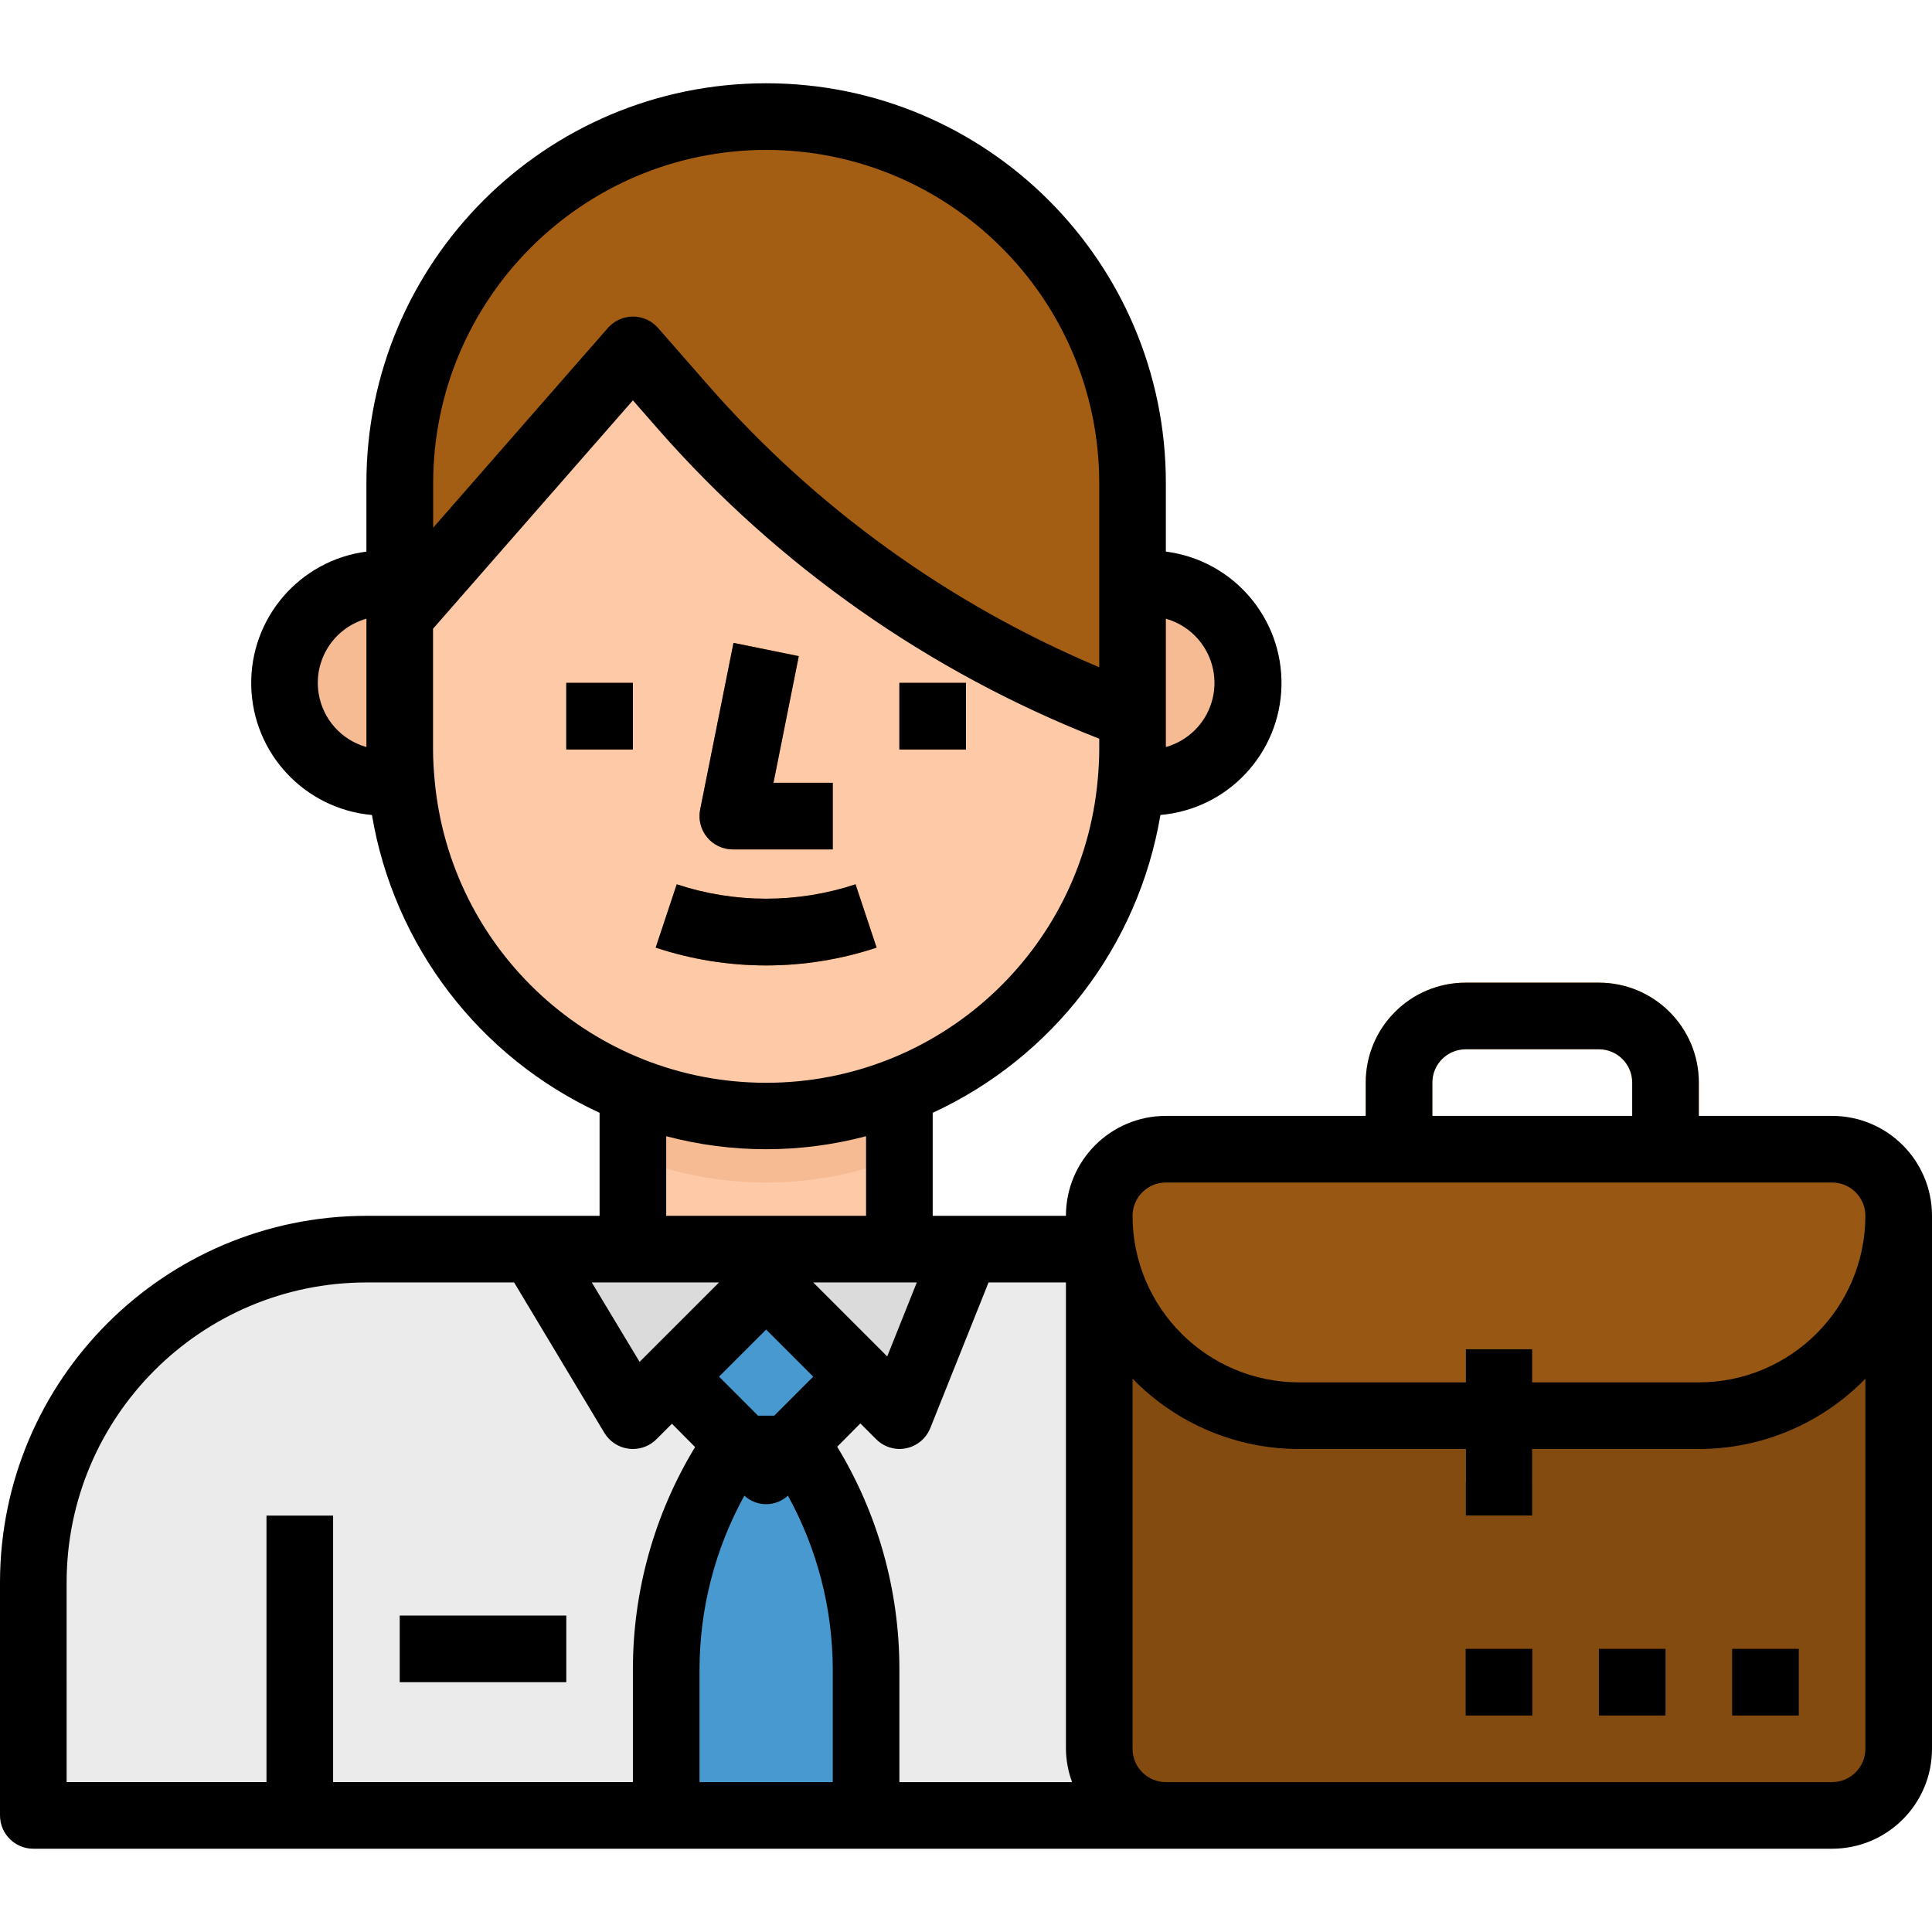
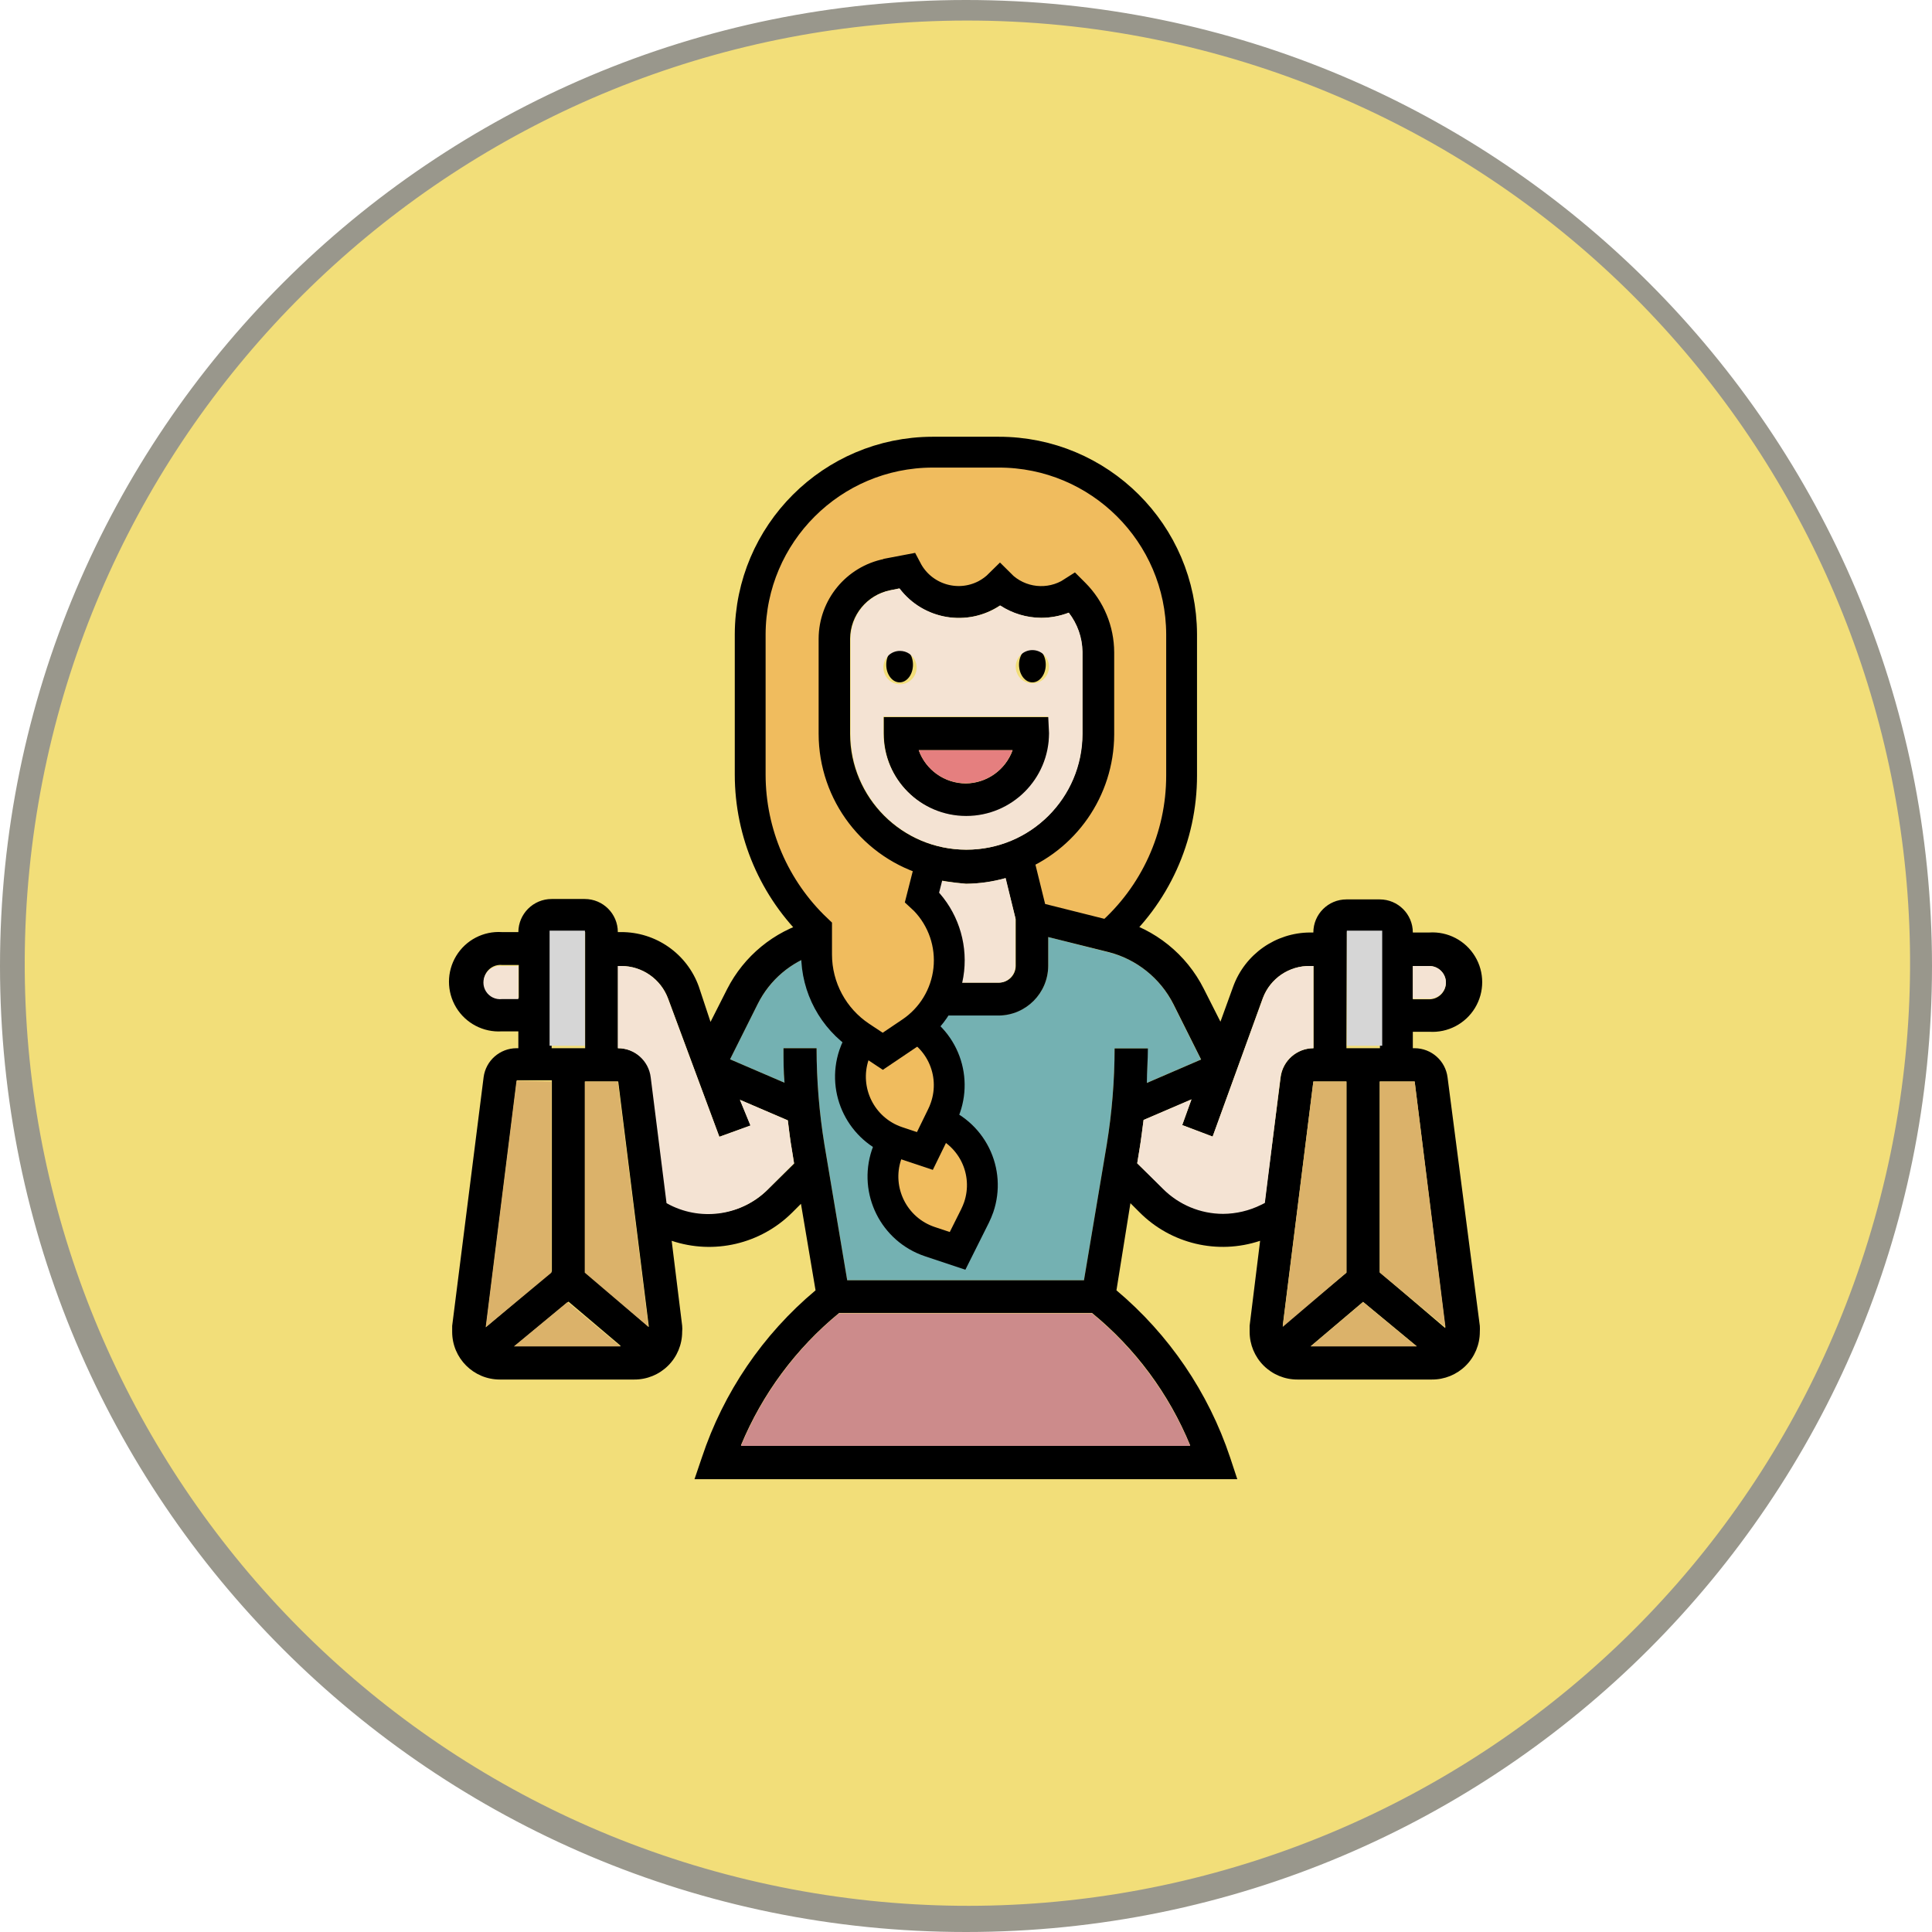
- <svg xmlns="http://www.w3.org/2000/svg" height="464pt" viewBox="0 -20 464 464" width="464pt">
-   <path d="m152 232h64v48h-64zm0 0" fill="#fdc9a6" />
-   <path d="m152 257.91c20.562 8.121 43.438 8.121 64 0v-25.91h-64zm0 0" fill="#f6bb92" />
-   <path d="m96 120h-3.672c-13.254 0-24 10.746-24 24s10.746 24 24 24h4.07c-.23-2.641 15.602-5.297 15.602-8zm0 0" fill="#f6bb92" />
-   <path d="m275.672 120h-3.672l-8 40c0 2.703 7.832 5.359 7.602 8h4.07c13.254 0 24-10.746 24-24s-10.746-24-24-24zm0 0" fill="#f6bb92" />
-   <path d="m184 248c-48.602 0-88-39.398-88-88v-64l80-64 96 64v64c0 48.602-39.398 88-88 88zm0 0" fill="#fdc9a6" />
-   <path d="m408 264h-16v-24c0-4.418-3.582-8-8-8h-32c-4.418 0-8 3.582-8 8v24h-16v-24c0-13.254 10.746-24 24-24h32c13.254 0 24 10.746 24 24zm0 0" fill="#f3af3e" />
-   <g fill="#a45e14">
-     <path d="m96 128 56-64 12.145 13.871c28.797 32.91 65.305 58.168 106.254 73.512l1.602.617v-56c0-48.602-39.398-88-88-88s-88 39.398-88 88zm0 0" />
-     <path d="m136 144h16v16h-16zm0 0" />
-     <path d="m216 144h16v16h-16zm0 0" />
-     <path d="m200 184h-24c-2.402 0-4.68-1.078-6.199-2.941-1.52-1.859-2.121-4.305-1.641-6.66l8-40 15.68 3.137-6.078 30.465h14.238zm0 0" />
-     <path d="m184 211.863c-9.016.012-17.973-1.434-26.527-4.277l5.055-15.203c13.945 4.609 29 4.609 42.945 0l5.055 15.203c-8.555 2.844-17.512 4.289-26.527 4.277zm0 0" />
+ <svg xmlns="http://www.w3.org/2000/svg" viewBox="0 0 94 94">
+   <defs>
+     <style>.cls-1{fill:#f2de79;}.cls-2{fill:#99978c;}.cls-3{fill:#74b1b2;}.cls-4{fill:#f4e3d3;}.cls-5{fill:#e57f7f;}.cls-6{fill:#d6d6d6;}.cls-7{fill:#cc8b8b;}.cls-8{fill:#dbb26a;}.cls-9{fill:#f0bc5e;stroke:#000;stroke-width:1.5px;}</style>
+   </defs>
+   <g id="圖層_2" data-name="圖層 2">
+     <g id="圖層_2-2" data-name="圖層 2">
+       <g id="Group_252" data-name="Group 252">
+         <g id="Path_7113-2" data-name="Path 7113-2">
+           <path class="cls-1" d="M47,93.5a46.3,46.3,0,1,1,18.1-3.65A46.27,46.27,0,0,1,47,93.5Z" />
+           <path class="cls-2" d="M47,1A45.86,45.86,0,1,0,64.9,4.61,45.83,45.83,0,0,0,47,1m0-1A47,47,0,1,1,0,47,47,47,0,0,1,47,0Z" />
+         </g>
+         <g id="Group_253" data-name="Group 253">
+           <g id="customer">
+             <g id="Group_246" data-name="Group 246">
+               <g id="Group_245" data-name="Group 245">
+                 <ellipse id="Ellipse_46" data-name="Ellipse 46" cx="43.77" cy="32.34" rx="0.65" ry="0.86" />
+                 <ellipse id="Ellipse_47" data-name="Ellipse 47" cx="50.23" cy="32.34" rx="0.65" ry="0.86" />
+                 <path id="Path_7115" data-name="Path 7115" d="M43,34.89v.81a4,4,0,0,0,8.06,0h0v-.81Zm4,3.23A2.45,2.45,0,0,1,44.7,36.5h4.57A2.46,2.46,0,0,1,47,38.12Z" />
+                 <path id="Path_7116" data-name="Path 7116" class="cls-3" d="M55.79,52.69c0-.55.05-1.12.05-1.68H54.23a29.22,29.22,0,0,1-.38,4.67l-1.11,6.61H41.22l-1.11-6.61A29.22,29.22,0,0,1,39.73,51H38.12c0,.55,0,1.12.05,1.68l-2.65-1.14,1.35-2.7a4.87,4.87,0,0,1,2.86-2.44l2.44,3h6.42A2.43,2.43,0,0,0,51,47V45.59l2.93.74a4.82,4.82,0,0,1,3.15,2.52l1.35,2.7Z" />
+                 <path id="Path_7117" data-name="Path 7117" d="M70.43,52.42A1.62,1.62,0,0,0,68.83,51h-.09V50.2h.8a2.42,2.42,0,1,0,0-4.83h-.8a1.61,1.61,0,0,0-1.61-1.61H65.51a1.61,1.61,0,0,0-1.61,1.61h-.16A4,4,0,0,0,60,48l-.62,1.71-.81-1.6a6.51,6.51,0,0,0-4.2-3.38l-3.46-.86-.46-1.82a7.26,7.26,0,0,0,3.82-6.38v-4a4.83,4.83,0,0,0-.92-2.83l.69-.68-1.14-1.14-.78.78a2,2,0,0,1-3.48-1.45V25.22H47V26.4a3.55,3.55,0,0,0,.51,1.83,2,2,0,0,1-2.72-.91,2.1,2.1,0,0,1-.21-.92V25.22H43V26.4a4.51,4.51,0,0,0,.07.73H43a4,4,0,0,0-3.23,3.94V35.7c0,3.33,5.33,7,5.33,7A13.64,13.64,0,0,0,47,43a7.3,7.3,0,0,0,1.92-.27l.5,2V47a.82.82,0,0,1-.81.81h-6c-.14.58-.42,1.6-.42,1.6H48.6A2.43,2.43,0,0,0,51,47V45.59l2.93.73a4.9,4.9,0,0,1,3.16,2.53l1.35,2.7L55.8,52.69c0-.55.05-1.12.05-1.68H54.23a29.22,29.22,0,0,1-.38,4.67l-1.11,6.61H41.22l-1.11-6.61A29.22,29.22,0,0,1,39.73,51H38.12c0,.55,0,1.12.05,1.68l-2.65-1.14,1.35-2.7a4.79,4.79,0,0,1,2.86-2.43V45.21c-.12-.12-.23-.25-.35-.38a6.48,6.48,0,0,0-4,3.29l-.81,1.6L34,48a4,4,0,0,0-3.79-2.65h-.15a1.61,1.61,0,0,0-1.61-1.61H26.84a1.62,1.62,0,0,0-1.62,1.61h-.8a2.42,2.42,0,1,0,0,4.83h.8V51h-.09a1.62,1.62,0,0,0-1.6,1.41L22,64.51c0,.1,0,.2,0,.29a2.32,2.32,0,0,0,2.32,2.32h6.54a2.32,2.32,0,0,0,2.33-2.32,1.51,1.51,0,0,0,0-.3l-.51-4.13A5.73,5.73,0,0,0,38.54,59l.43-.43.71,4.21a18,18,0,0,0-5.53,8.13l-.36,1.06H60.2l-.35-1.06a18.11,18.11,0,0,0-5.53-8.13L55,58.54l.43.43a5.72,5.72,0,0,0,5.88,1.4l-.51,4.13c0,.1,0,.2,0,.3a2.32,2.32,0,0,0,2.33,2.32h6.53A2.32,2.32,0,0,0,72,64.8a2.64,2.64,0,0,0,0-.29ZM68.74,47h.8a.81.81,0,0,1,0,1.62h-.8ZM47,41.34a5.65,5.65,0,0,1-5.64-5.64V31.08a2.43,2.43,0,0,1,1.94-2.36l.45-.09a3.63,3.63,0,0,0,4.9.83,3.65,3.65,0,0,0,2,.6A3.74,3.74,0,0,0,52,29.81a3.23,3.23,0,0,1,.66,1.92v4A5.65,5.65,0,0,1,47,41.34Zm-20.14,4h1.61V51H26.84Zm-2.42,3.22a.81.81,0,1,1,0-1.61h.8v1.61Zm-.79,16,1.5-12h1.7v9.3Zm1.4.93,2.61-2.16,2.55,2.16Zm3.42-3.6V52.62h1.61l1.49,11.94Zm8.94-4.07a4,4,0,0,1-2.93,1.22,4.22,4.22,0,0,1-1.85-.43l-.17-.09-.77-6.12A1.62,1.62,0,0,0,30.07,51V47h.16a2.43,2.43,0,0,1,2.28,1.59L35,55.31l1.52-.55L36,53.51l2.33,1c.06.48.12,1,.2,1.44l.11.66Zm20.52,12.5H36.05a16.47,16.47,0,0,1,4.78-6.44h12.3a16.31,16.31,0,0,1,4.78,6.45Zm7.6-25h1.61V51H65.51Zm-4,13.18-.17.09a4.23,4.23,0,0,1-1.85.44,4.12,4.12,0,0,1-2.93-1.22L55.33,56.6l.11-.67c.08-.47.14-1,.2-1.44l2.33-1-.45,1.25L59,55.3l2.44-6.74A2.41,2.41,0,0,1,63.75,47h.16v4a1.62,1.62,0,0,0-1.6,1.41Zm.88,6L63.9,52.62h1.61v9.3Zm1.36,1,2.55-2.16,2.61,2.16Zm3.36-3.6V52.62h1.7l1.49,12Z" />
+                 <path id="Path_7118" data-name="Path 7118" class="cls-4" d="M49.4,44.66V47a.82.82,0,0,1-.81.81h-6l2.47-5.1A13.84,13.84,0,0,0,47,43a7.44,7.44,0,0,0,1.93-.28Z" />
+                 <path id="Path_7119" data-name="Path 7119" class="cls-4" d="M52,29.81a3.82,3.82,0,0,1-1.33.25,3.7,3.7,0,0,1-2-.6,3.63,3.63,0,0,1-4.9-.83l-.44.09a2.42,2.42,0,0,0-1.94,2.37V35.7a5.64,5.64,0,0,0,11.28,0v-4A3.16,3.16,0,0,0,52,29.81Zm-8.21,1.86a.81.81,0,1,1-.81.8h0a.8.8,0,0,1,.81-.8Zm7.25,4a4,4,0,0,1-8.06,0v-.81H51Zm-.81-2.42a.81.81,0,1,1,.81-.81h0a.81.81,0,0,1-.81.81Z" />
+                 <path id="Path_7120" data-name="Path 7120" class="cls-5" d="M49.26,36.5a2.42,2.42,0,0,1-4.56,0Z" />
+                 <path id="Path_7121" data-name="Path 7121" class="cls-4" d="M70.35,47.79a.8.8,0,0,1-.81.8h-.8V47h.8A.81.81,0,0,1,70.35,47.79Z" />
+                 <path id="Path_7122" data-name="Path 7122" class="cls-4" d="M63.9,47v4a1.62,1.62,0,0,0-1.6,1.41l-.76,6.12-.18.09a4.23,4.23,0,0,1-1.85.44,4.14,4.14,0,0,1-2.93-1.22L55.33,56.6l.11-.67c.08-.47.14-1,.2-1.44l2.33-1-.45,1.25L59,55.3l2.45-6.74A2.4,2.4,0,0,1,63.75,47h.15Z" />
+                 <path id="Path_7123" data-name="Path 7123" class="cls-4" d="M38.63,56.6l-1.25,1.25a4.12,4.12,0,0,1-4.78.78l-.17-.09-.77-6.12A1.61,1.61,0,0,0,30.06,51V47h.16a2.43,2.43,0,0,1,2.28,1.59L35,55.31l1.51-.55L36,53.51l2.33,1c.06.48.12,1,.2,1.44Z" />
+                 <path id="Path_7124" data-name="Path 7124" class="cls-4" d="M25.22,47v1.61h-.8a.81.81,0,1,1,0-1.61h.8Z" />
+                 <rect id="Rectangle_134" data-name="Rectangle 134" class="cls-6" x="26.74" y="45.28" width="1.72" height="5.6" />
+                 <rect id="Rectangle_135" data-name="Rectangle 135" class="cls-6" x="65.53" y="45.28" width="1.72" height="5.6" />
+                 <path id="Path_7125" data-name="Path 7125" class="cls-7" d="M57.91,70.35H36.05a16.57,16.57,0,0,1,4.77-6.45H53.13A16.5,16.5,0,0,1,57.91,70.35Z" />
+                 <path id="Path_7126" data-name="Path 7126" class="cls-8" d="M68.93,65.51H63.77l2.55-2.16Z" />
+                 <path id="Path_7127" data-name="Path 7127" class="cls-8" d="M70.33,64.58l-3.2-2.66v-9.3h1.7Z" />
+                 <path id="Path_7128" data-name="Path 7128" class="cls-8" d="M65.51,52.62v9.3l-3.1,2.64L63.9,52.62Z" />
+                 <path id="Path_7129" data-name="Path 7129" class="cls-8" d="M30.19,65.51H25l2.61-2.16Z" />
+                 <path id="Path_7130" data-name="Path 7130" class="cls-8" d="M26.83,52.62v9.3l-3.2,2.66,1.5-12Z" />
+                 <path id="Path_7131" data-name="Path 7131" class="cls-8" d="M31.55,64.56l-3.1-2.64v-9.3h1.61Z" />
+               </g>
+             </g>
+             <g id="Group_250" data-name="Group 250">
+               <g id="Group_247" data-name="Group 247">
+                 <path id="Path_7132" data-name="Path 7132" class="cls-9" d="M46.59,60.86l-1.35-.45a3.34,3.34,0,0,1-2.11-4.22,3.38,3.38,0,0,1,.18-.44l.86-1.7,1.35.46a3.32,3.32,0,0,1,2.1,4.22,3.93,3.93,0,0,1-.18.43Z" />
+               </g>
+               <g id="Group_249" data-name="Group 249">
+                 <g id="Group_248" data-name="Group 248">
+                   <path id="Path_7133" data-name="Path 7133" class="cls-9" d="M45,56l-1.35-.45a3.34,3.34,0,0,1-2.1-4.22,3.25,3.25,0,0,1,.18-.43l.86-1.7,1.35.45A3.33,3.33,0,0,1,46,53.89a3.25,3.25,0,0,1-.18.43Z" />
+                 </g>
+               </g>
+             </g>
+             <g id="Group_251" data-name="Group 251">
+               <path id="Path_7134" data-name="Path 7134" class="cls-9" d="M43.12,27.93l1-.19a2.85,2.85,0,0,0,3.84,1.2,2.94,2.94,0,0,0,.69-.51,2.83,2.83,0,0,0,3.55.38l.08.08a4.06,4.06,0,0,1,1.18,2.85v4a6.44,6.44,0,0,1-4.17,6l.22-.06.72,2.92,3.71.93a10.32,10.32,0,0,0,3.55-7.8V30.86A8.89,8.89,0,0,0,48.59,22H45.37a8.89,8.89,0,0,0-8.87,8.86v6.83a10.39,10.39,0,0,0,3.23,7.52v1.23a4.8,4.8,0,0,0,2.15,4l1.07.71,1.35-.91A4.22,4.22,0,0,0,45,43.79l-.14-.13.32-1.26.14-.5a6.43,6.43,0,0,1-4.74-6.2V31.08a3.22,3.22,0,0,1,2.59-3.15Z" />
+             </g>
+           </g>
+         </g>
+       </g>
+     </g>
  </g>
-   <path d="m360 416h-352v-56c0-44.184 35.816-80 80-80h192c44.184 0 80 35.816 80 80zm0 0" fill="#ebebeb" />
-   <path d="m184 344-22.625-33.375 22.625-22.625 22.625 22.625zm0 0" fill="#4799cf" />
-   <path d="m160 416v-35.152c0-18.809 5.566-37.195 16-52.848h16c10.434 15.652 16 34.039 16 52.848v35.152zm0 0" fill="#4799cf" />
-   <path d="m192 280-40 40-24-40zm0 0" fill="#dbdbdb" />
-   <path d="m176 280 40 40 16-40zm0 0" fill="#dbdbdb" />
-   <path d="m64 344h16v72h-16zm0 0" fill="#dbdbdb" />
-   <path d="m280 256h160c8.836 0 16 7.164 16 16v128c0 8.836-7.164 16-16 16h-160c-8.836 0-16-7.164-16-16v-128c0-8.836 7.164-16 16-16zm0 0" fill="#834b10" />
-   <path d="m96 368h40v16h-40zm0 0" fill="#dbdbdb" />
-   <path d="m280 256h160c8.836 0 16 7.164 16 16 0 26.508-21.492 48-48 48h-96c-26.508 0-48-21.492-48-48 0-8.836 7.164-16 16-16zm0 0" fill="#985713" />
-   <path d="m352 304h16v40h-16zm0 0" fill="#ea9d2d" />
-   <path d="m352 304h16v32h-16zm0 0" fill="#f3af3e" />
-   <path d="m416 376h16v16h-16zm0 0" fill="#70400e" />
-   <path d="m384 376h16v16h-16zm0 0" fill="#70400e" />
-   <path d="m352 376h16v16h-16zm0 0" fill="#70400e" />
-   <path d="m328 248h16v8h-16zm0 0" fill="#ea9d2d" />
-   <path d="m392 248h16v8h-16zm0 0" fill="#ea9d2d" />
-   <path d="m136 144h16v16h-16zm0 0" />
-   <path d="m216 144h16v16h-16zm0 0" />
-   <path d="m176 184h24v-16h-14.238l6.078-30.398-15.68-3.203-8 40c-.48 2.355.121 4.801 1.641 6.66 1.52 1.863 3.797 2.941 6.199 2.941zm0 0" />
-   <path d="m210.527 207.586-5.055-15.203c-13.945 4.609-29 4.609-42.945 0l-5.055 15.203c17.223 5.703 35.832 5.703 53.055 0zm0 0" />
-   <path d="m128 272h-40c-48.578.059-87.941 39.422-88 88v56c0 4.418 3.582 8 8 8h432c13.254 0 24-10.746 24-24v-128c0-13.254-10.746-24-24-24h-32v-8c0-13.254-10.746-24-24-24h-32c-13.254 0-24 10.746-24 24v8h-48c-13.254 0-24 10.746-24 24h-32v-24.742c28.926-13.348 49.395-40.117 54.695-71.531 16.199-1.398 28.734-14.785 29.07-31.039.336-16.258-11.641-30.148-27.766-32.215v-16.473c0-53.02-42.98-96-96-96s-96 42.98-96 96v16.473c-16.086 2.121-28.004 16.004-27.66 32.227.34 16.223 12.828 29.59 28.988 31.035 5.305 31.402 25.762 58.164 54.672 71.523v24.742zm24 16h20.688l-16.977 16.969-2.102 2.109-11.48-19.078zm68.184 0-7.105 17.77-.797-.801-16.969-16.969zm-34.238 32h-3.891l-9.367-9.375 11.312-11.312 11.312 11.312zm-169.945 40c.043-39.746 32.254-71.957 72-72h35.473l21.672 36.121c1.27 2.109 3.438 3.516 5.879 3.816.324.039.648.062.977.062 2.121 0 4.156-.844 5.656-2.344l3.719-3.719 5.555 5.598c-9.758 16.07-14.922 34.508-14.93 53.305v27.16h-72v-64h-16v64h-48zm152 48v-27.199c.043-14.551 3.746-28.855 10.77-41.602 2.949 2.742 7.512 2.742 10.461 0 7.027 12.758 10.73 27.078 10.77 41.641v27.16zm280-8c0 4.418-3.582 8-8 8h-160c-4.418 0-8-3.582-8-8v-88.887c10.504 10.801 24.934 16.891 40 16.887h40v16h16v-16h40c15.066.004 29.496-6.086 40-16.887zm-104-160c0-4.418 3.582-8 8-8h32c4.418 0 8 3.582 8 8v8h-48zm-64 24h160c4.418 0 8 3.582 8 8-.027 22.082-17.918 39.973-40 40h-40v-8h-16v8h-40c-22.082-.027-39.973-17.918-40-40 0-4.418 3.582-8 8-8zm-22.527 144h-41.473v-27.199c0-18.812-5.164-37.266-14.93-53.344l5.555-5.602 3.719 3.719c1.488 1.531 3.523 2.402 5.656 2.426.539 0 1.074-.059 1.602-.168 2.633-.539 4.824-2.367 5.824-4.863l13.988-34.969h18.586v112c.027 2.73.523 5.438 1.473 8zm30.398-274.344c3.527 4.156 4.699 9.82 3.105 15.031s-5.73 9.254-10.977 10.727v-30.82c3.074.863 5.816 2.625 7.879 5.062zm-103.871-117.656c44.164.047 79.953 35.836 80 80v44.246c-36.004-15.137-68.094-38.266-93.84-67.637l-12.145-13.875c-1.52-1.719-3.703-2.707-6-2.707s-4.48.988-6 2.707l-41.984 48v-10.734c.051-44.148 35.82-79.934 79.969-80zm-107.457 130.633c-1.344-8.059 3.594-15.832 11.457-18.039v30.82c-5.977-1.676-10.441-6.66-11.457-12.781zm27.824 20.566c-.215-2.398-.367-4.801-.367-7.199v-29l48-54.848 6.121 6.992c28.844 32.867 65.152 58.336 105.879 74.27v2.586c0 2.465-.152 4.871-.367 7.281-3.719 41.219-38.281 72.785-79.668 72.766-41.387-.023-75.918-31.625-79.598-72.848zm55.633 85.68c15.73 4.168 32.27 4.168 48 0v19.121h-48zm0 0" />
-   <path d="m96 368h40v16h-40zm0 0" />
-   <path d="m416 376h16v16h-16zm0 0" />
-   <path d="m384 376h16v16h-16zm0 0" />
-   <path d="m352 376h16v16h-16zm0 0" />
</svg>
